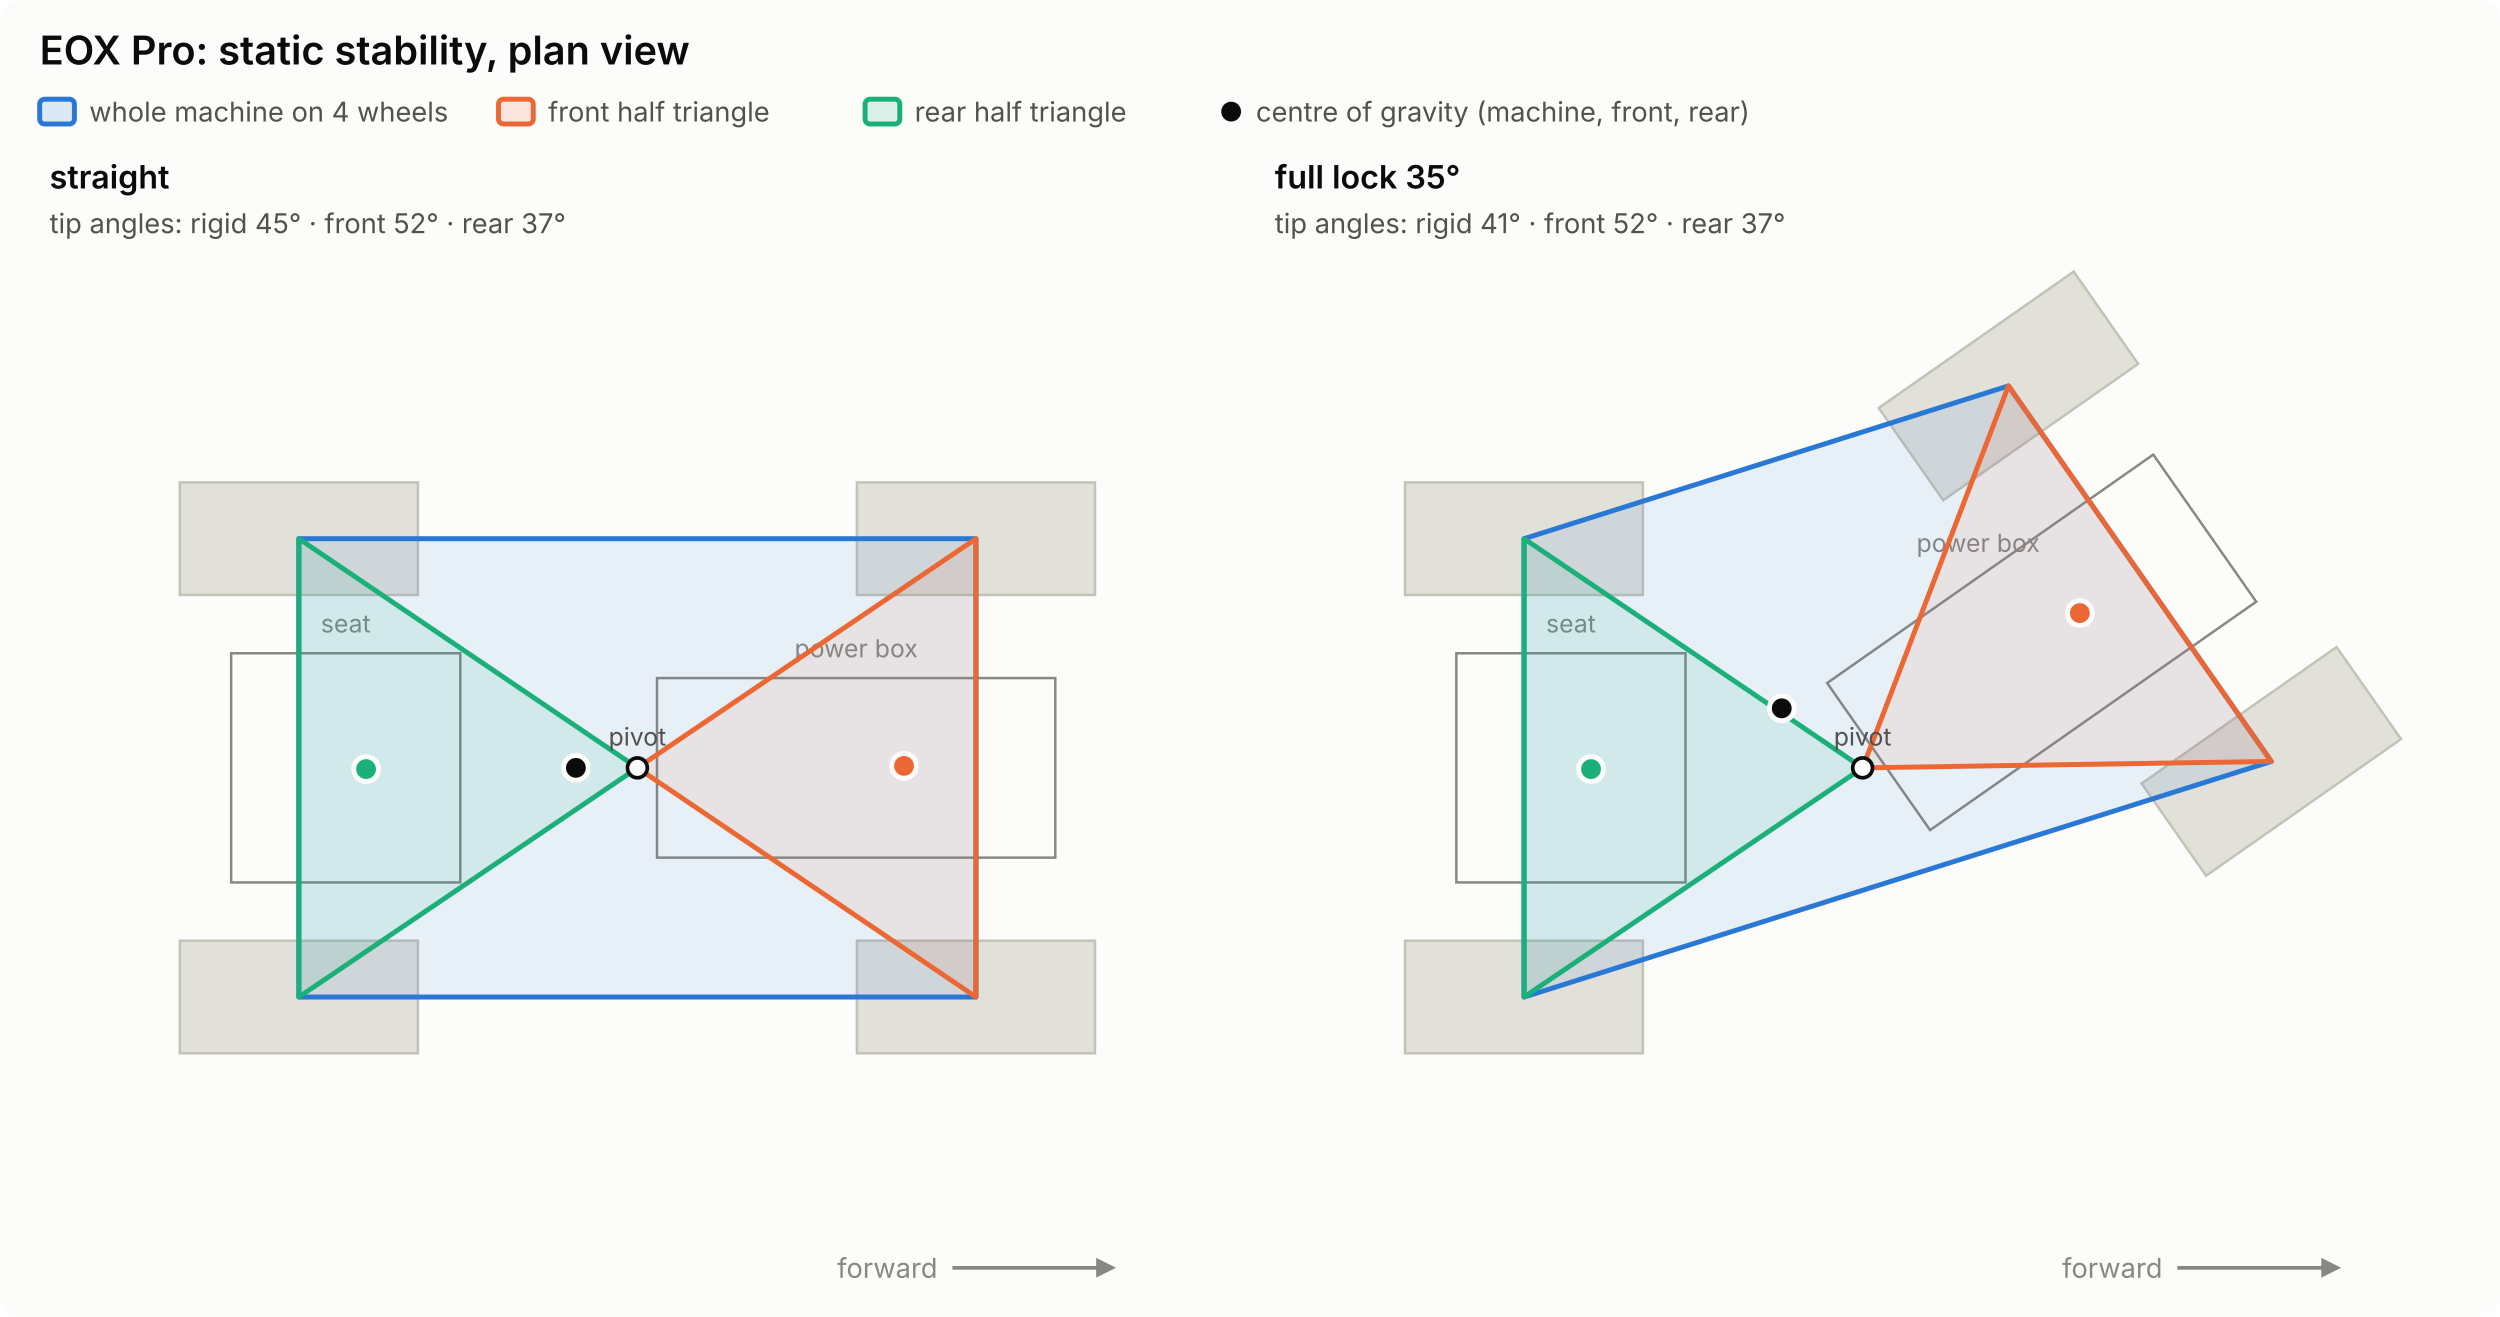
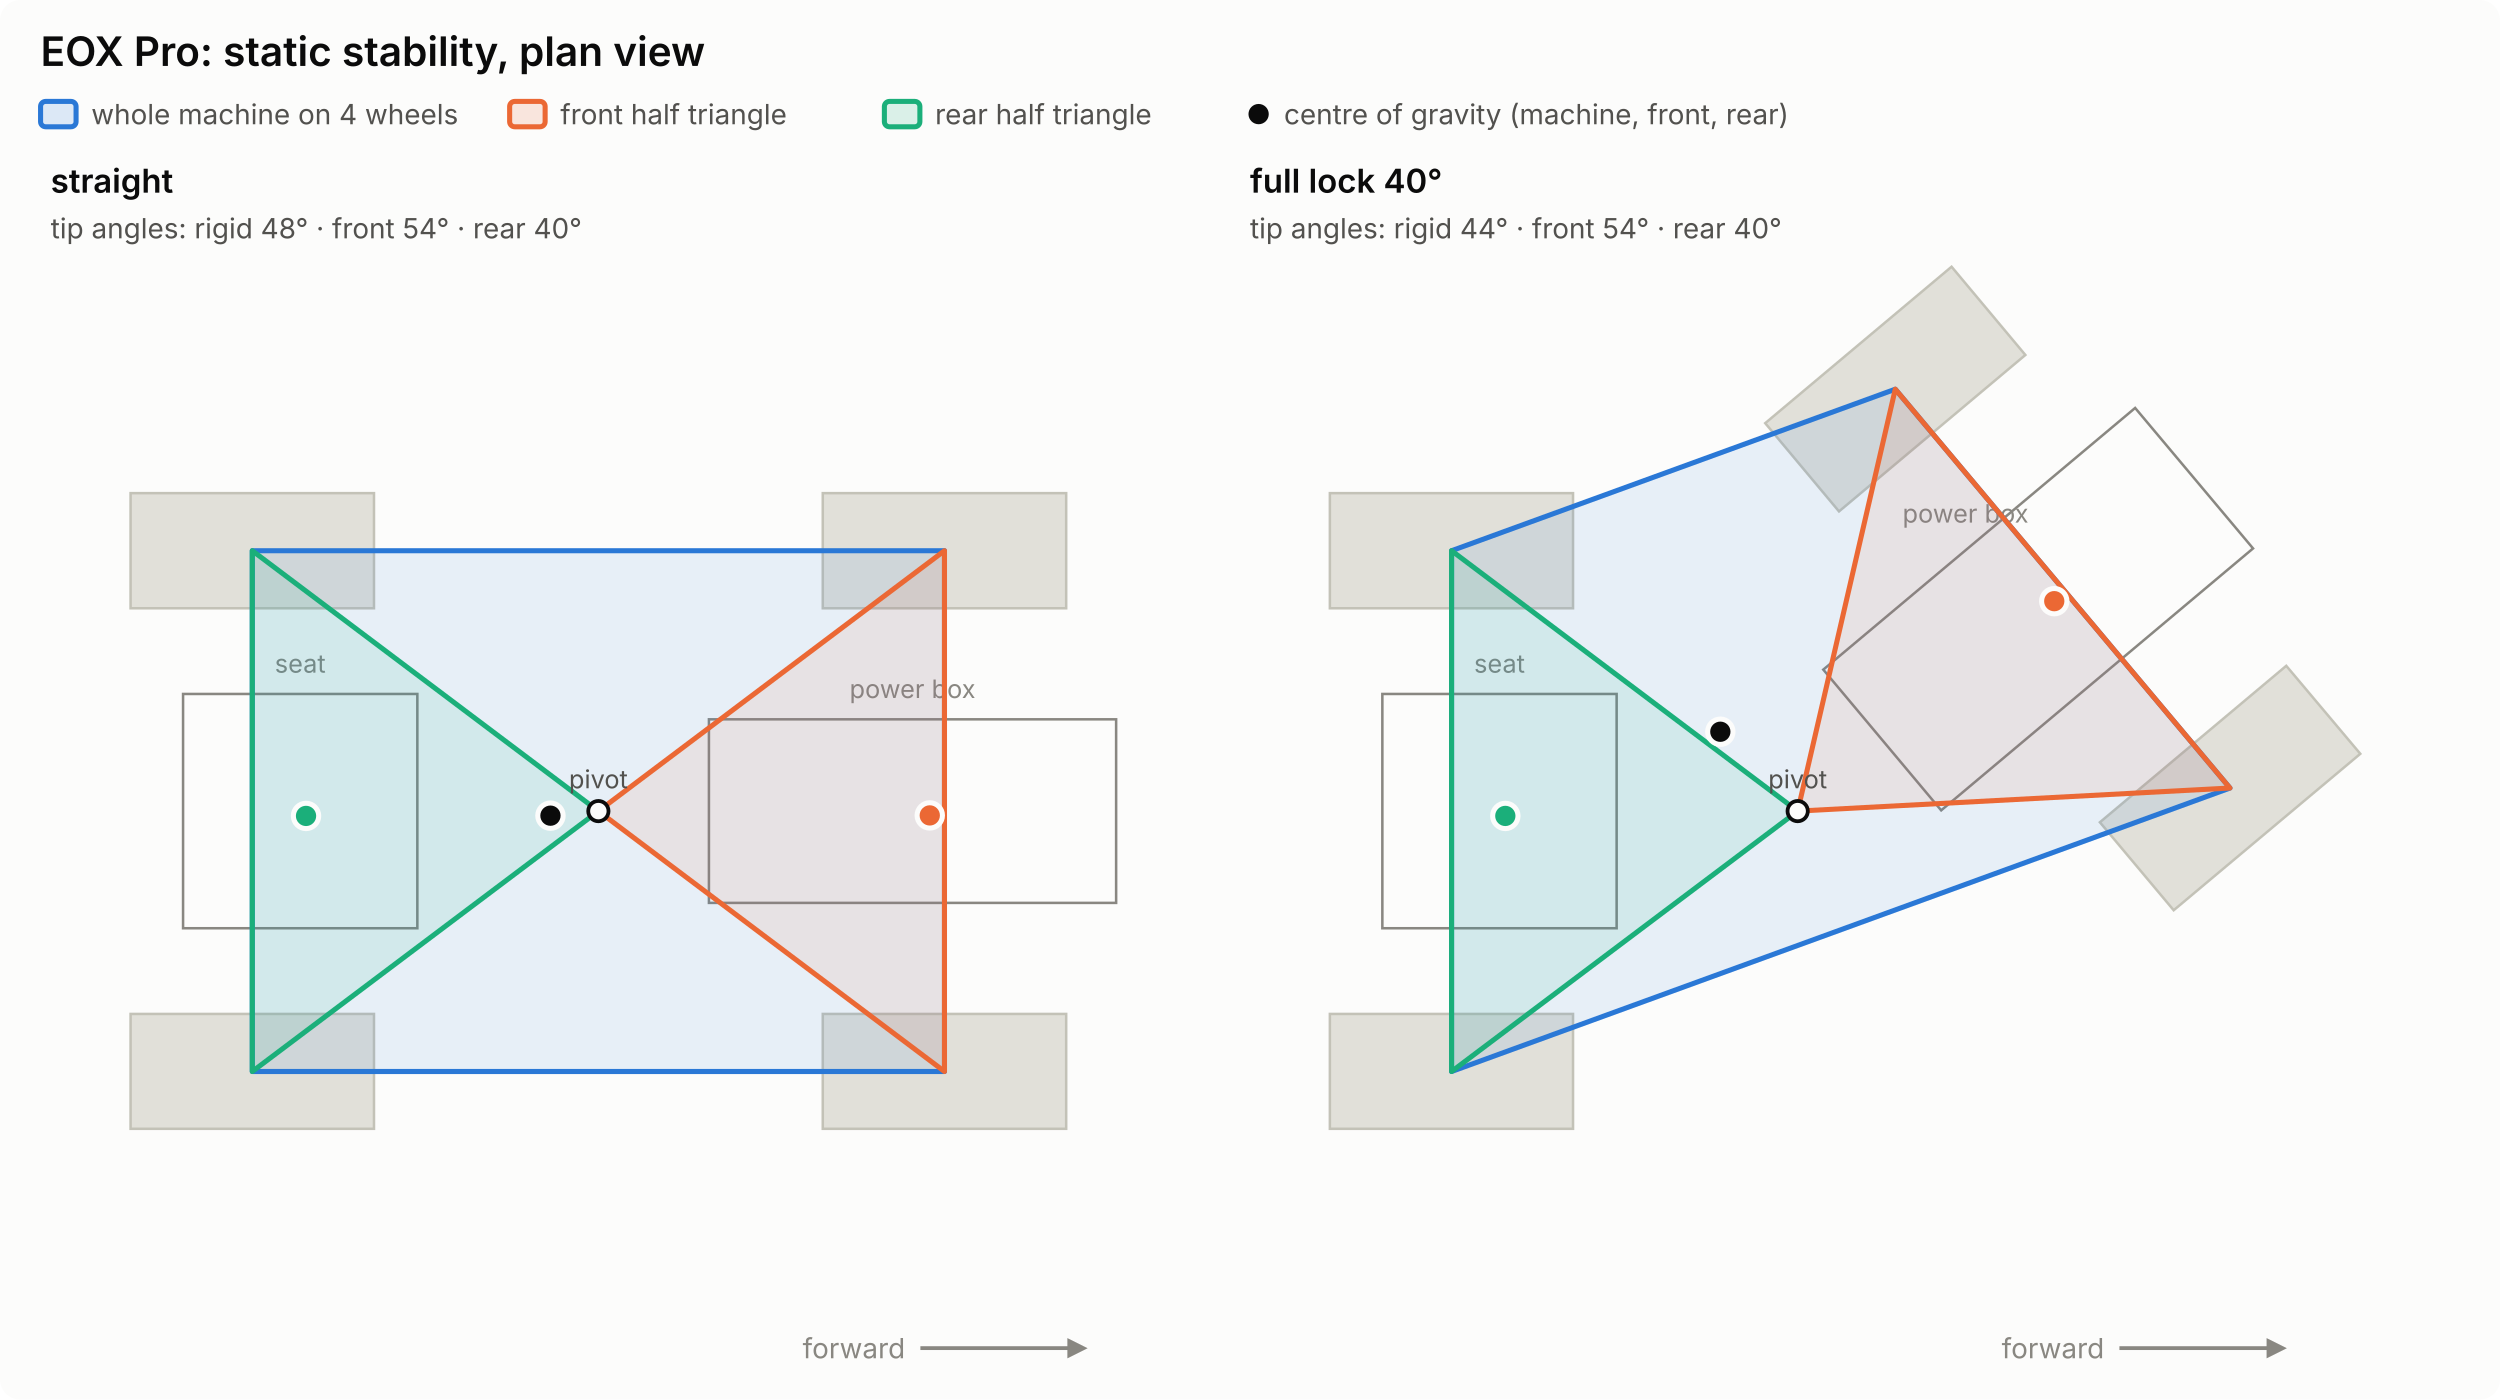
- <svg xmlns="http://www.w3.org/2000/svg" viewBox="0 0 1008 531" width="1008" height="531" role="img" aria-labelledby="t d" font-family="system-ui, -apple-system, &quot;Segoe UI&quot;, sans-serif">
+ <svg xmlns="http://www.w3.org/2000/svg" viewBox="0 0 986 552" width="986" height="552" role="img" aria-labelledby="t d" font-family="system-ui, -apple-system, &quot;Segoe UI&quot;, sans-serif">
  <rect width="100%" height="100%" rx="8" fill="#fcfcfb" />
  <text x="16.0" y="26.0" font-size="16" font-weight="600" fill="#0b0b0b" text-anchor="start">EOX Pro: static stability, plan view</text>
  <rect x="16" y="40" width="14" height="10" rx="2" fill="#2a78d6" fill-opacity="0.15" stroke="#2a78d6" stroke-width="2" />
  <text x="36.0" y="49.0" font-size="11" font-weight="400" fill="#52514e" text-anchor="start">whole machine on 4 wheels</text>
  <rect x="201.0" y="40" width="14" height="10" rx="2" fill="#eb6834" fill-opacity="0.15" stroke="#eb6834" stroke-width="2" />
  <text x="221.0" y="49.0" font-size="11" font-weight="400" fill="#52514e" text-anchor="start">front half triangle</text>
  <rect x="348.8" y="40" width="14" height="10" rx="2" fill="#1baf7a" fill-opacity="0.15" stroke="#1baf7a" stroke-width="2" />
  <text x="368.8" y="49.0" font-size="11" font-weight="400" fill="#52514e" text-anchor="start">rear half triangle</text>
  <circle cx="496.4" cy="45" r="5" fill="#0b0b0b" stroke="#fcfcfb" stroke-width="2" />
  <text x="506.4" y="49.0" font-size="11" font-weight="400" fill="#52514e" text-anchor="start">centre of gravity (machine, front, rear)</text>
  <text x="20.0" y="76.0" font-size="13" font-weight="600" fill="#0b0b0b" text-anchor="start">straight</text>
-   <text x="20.0" y="94.0" font-size="11" font-weight="400" fill="#52514e" text-anchor="start">tip angles: rigid 45° · front 52° · rear 37°</text>
-   <polygon points="345.5,239.9 441.5,239.9 441.5,194.5 345.5,194.5" fill="#e1e0d9" stroke="#c3c2b7" stroke-width="1" />
-   <polygon points="345.5,424.7 441.5,424.7 441.5,379.3 345.5,379.3" fill="#e1e0d9" stroke="#c3c2b7" stroke-width="1" />
-   <polygon points="72.5,239.9 168.5,239.9 168.5,194.5 72.5,194.5" fill="#e1e0d9" stroke="#c3c2b7" stroke-width="1" />
-   <polygon points="72.5,424.7 168.5,424.7 168.5,379.3 72.5,379.3" fill="#e1e0d9" stroke="#c3c2b7" stroke-width="1" />
-   <polygon points="264.9,345.8 425.5,345.8 425.5,273.4 264.9,273.4" fill="none" stroke="#898781" stroke-width="1" />
-   <polygon points="93.2,355.8 185.6,355.8 185.6,263.4 93.2,263.4" fill="none" stroke="#898781" stroke-width="1" />
-   <text x="345.2" y="265.0" font-size="10" font-weight="400" fill="#898781" text-anchor="middle">power box</text>
-   <text x="139.4" y="255.0" font-size="10" font-weight="400" fill="#898781" text-anchor="middle">seat</text>
-   <polygon points="393.5,217.2 393.5,402.0 120.5,402.0 120.5,217.2" fill="#2a78d6" fill-opacity="0.10" stroke="#2a78d6" stroke-width="2" stroke-linejoin="round" />
-   <polygon points="393.5,217.2 393.5,402.0 257.0,309.6" fill="#eb6834" fill-opacity="0.10" stroke="#eb6834" stroke-width="2" stroke-linejoin="round" />
-   <polygon points="120.5,217.2 120.5,402.0 257.0,309.6" fill="#1baf7a" fill-opacity="0.10" stroke="#1baf7a" stroke-width="2" stroke-linejoin="round" />
-   <circle cx="257.0" cy="309.6" r="4" fill="#fcfcfb" stroke="#0b0b0b" stroke-width="1.5" />
-   <text x="257.0" y="300.6" font-size="10" font-weight="400" fill="#52514e" text-anchor="middle">pivot</text>
-   <circle cx="232.2" cy="309.6" r="5" fill="#0b0b0b" stroke="#fcfcfb" stroke-width="2" />
-   <circle cx="364.5" cy="308.8" r="5" fill="#eb6834" stroke="#fcfcfb" stroke-width="2" />
-   <circle cx="147.6" cy="310.1" r="5" fill="#1baf7a" stroke="#fcfcfb" stroke-width="2" />
-   <line x1="384.0" y1="511.2" x2="444.0" y2="511.2" stroke="#898781" stroke-width="1.5" stroke-linecap="butt" />
-   <path d="M449.97,511.16 l-8,-4 v8 Z" fill="#898781" />
-   <text x="378.0" y="515.2" font-size="11" font-weight="400" fill="#898781" text-anchor="end">forward</text>
-   <text x="514.0" y="76.0" font-size="13" font-weight="600" fill="#0b0b0b" text-anchor="start">full lock 35°</text>
-   <text x="514.0" y="94.0" font-size="11" font-weight="400" fill="#52514e" text-anchor="start">tip angles: rigid 41° · front 52° · rear 37°</text>
-   <polygon points="783.5,201.7 862.1,146.7 836.1,109.5 757.5,164.5" fill="#e1e0d9" stroke="#c3c2b7" stroke-width="1" />
-   <polygon points="889.5,353.1 968.1,298.0 942.1,260.9 863.5,315.9" fill="#e1e0d9" stroke="#c3c2b7" stroke-width="1" />
-   <polygon points="566.5,239.9 662.4,239.9 662.4,194.5 566.5,194.5" fill="#e1e0d9" stroke="#c3c2b7" stroke-width="1" />
-   <polygon points="566.5,424.7 662.4,424.7 662.4,379.3 566.5,379.3" fill="#e1e0d9" stroke="#c3c2b7" stroke-width="1" />
-   <polygon points="778.2,334.7 909.7,242.6 868.2,183.3 736.7,275.4" fill="none" stroke="#898781" stroke-width="1" />
-   <polygon points="587.2,355.8 679.6,355.8 679.6,263.4 587.2,263.4" fill="none" stroke="#898781" stroke-width="1" />
-   <text x="797.6" y="222.5" font-size="10" font-weight="400" fill="#898781" text-anchor="middle">power box</text>
-   <text x="633.4" y="255.0" font-size="10" font-weight="400" fill="#898781" text-anchor="middle">seat</text>
-   <polygon points="809.8,155.6 915.8,307.0 614.5,402.0 614.5,217.2" fill="#2a78d6" fill-opacity="0.10" stroke="#2a78d6" stroke-width="2" stroke-linejoin="round" />
-   <polygon points="809.8,155.6 915.8,307.0 751.0,309.6" fill="#eb6834" fill-opacity="0.10" stroke="#eb6834" stroke-width="2" stroke-linejoin="round" />
-   <polygon points="614.5,217.2 614.5,402.0 751.0,309.6" fill="#1baf7a" fill-opacity="0.10" stroke="#1baf7a" stroke-width="2" stroke-linejoin="round" />
-   <circle cx="751.0" cy="309.6" r="4" fill="#fcfcfb" stroke="#0b0b0b" stroke-width="1.5" />
-   <text x="751.0" y="300.6" font-size="10" font-weight="400" fill="#52514e" text-anchor="middle">pivot</text>
-   <circle cx="718.4" cy="285.6" r="5" fill="#0b0b0b" stroke="#fcfcfb" stroke-width="2" />
-   <circle cx="838.6" cy="247.2" r="5" fill="#eb6834" stroke="#fcfcfb" stroke-width="2" />
-   <circle cx="641.5" cy="310.1" r="5" fill="#1baf7a" stroke="#fcfcfb" stroke-width="2" />
-   <line x1="877.9" y1="511.2" x2="937.9" y2="511.2" stroke="#898781" stroke-width="1.5" stroke-linecap="butt" />
-   <path d="M943.94,511.16 l-8,-4 v8 Z" fill="#898781" />
-   <text x="871.9" y="515.2" font-size="11" font-weight="400" fill="#898781" text-anchor="end">forward</text>
+   <text x="20.0" y="94.0" font-size="11" font-weight="400" fill="#52514e" text-anchor="start">tip angles: rigid 48° · front 54° · rear 40°</text>
+   <polygon points="51.5,239.9 147.5,239.9 147.5,194.5 51.5,194.5" fill="#e1e0d9" stroke="#c3c2b7" stroke-width="1" />
+   <polygon points="51.5,445.2 147.5,445.2 147.5,399.9 51.5,399.9" fill="#e1e0d9" stroke="#c3c2b7" stroke-width="1" />
+   <polygon points="324.5,239.9 420.5,239.9 420.5,194.5 324.5,194.5" fill="#e1e0d9" stroke="#c3c2b7" stroke-width="1" />
+   <polygon points="324.5,445.2 420.5,445.2 420.5,399.9 324.5,399.9" fill="#e1e0d9" stroke="#c3c2b7" stroke-width="1" />
+   <polygon points="279.6,356.1 440.2,356.1 440.2,283.7 279.6,283.7" fill="none" stroke="#898781" stroke-width="1" />
+   <text x="359.9" y="275.3" font-size="10" font-weight="400" fill="#898781" text-anchor="middle">power box</text>
+   <polygon points="72.2,366.1 164.6,366.1 164.6,273.7 72.2,273.7" fill="none" stroke="#898781" stroke-width="1" />
+   <text x="118.4" y="265.3" font-size="10" font-weight="400" fill="#898781" text-anchor="middle">seat</text>
+   <polygon points="372.5,217.2 372.5,422.6 99.5,422.6 99.5,217.2" fill="#2a78d6" fill-opacity="0.10" stroke="#2a78d6" stroke-width="2" stroke-linejoin="round" />
+   <polygon points="372.5,217.2 372.5,422.6 236.0,319.9" fill="#eb6834" fill-opacity="0.10" stroke="#eb6834" stroke-width="2" stroke-linejoin="round" />
+   <polygon points="99.5,217.2 99.5,422.6 236.0,319.9" fill="#1baf7a" fill-opacity="0.10" stroke="#1baf7a" stroke-width="2" stroke-linejoin="round" />
+   <circle cx="236.0" cy="319.9" r="4" fill="#fcfcfb" stroke="#0b0b0b" stroke-width="1.5" />
+   <text x="236.0" y="310.9" font-size="10" font-weight="400" fill="#52514e" text-anchor="middle">pivot</text>
+   <circle cx="217.1" cy="321.7" r="5" fill="#0b0b0b" stroke="#fcfcfb" stroke-width="2" />
+   <circle cx="366.7" cy="321.6" r="5" fill="#eb6834" stroke="#fcfcfb" stroke-width="2" />
+   <circle cx="120.7" cy="321.8" r="5" fill="#1baf7a" stroke="#fcfcfb" stroke-width="2" />
+   <line x1="363.0" y1="531.7" x2="423.0" y2="531.7" stroke="#898781" stroke-width="1.5" stroke-linecap="butt" />
+   <path d="M428.97,531.74 l-8,-4 v8 Z" fill="#898781" />
+   <text x="357.0" y="535.7" font-size="11" font-weight="400" fill="#898781" text-anchor="end">forward</text>
+   <text x="493.0" y="76.0" font-size="13" font-weight="600" fill="#0b0b0b" text-anchor="start">full lock 40°</text>
+   <text x="493.0" y="94.0" font-size="11" font-weight="400" fill="#52514e" text-anchor="start">tip angles: rigid 44° · front 54° · rear 40°</text>
+   <polygon points="524.5,239.9 620.4,239.9 620.4,194.5 524.5,194.5" fill="#e1e0d9" stroke="#c3c2b7" stroke-width="1" />
+   <polygon points="524.5,445.2 620.4,445.2 620.4,399.9 524.5,399.9" fill="#e1e0d9" stroke="#c3c2b7" stroke-width="1" />
+   <polygon points="725.3,201.7 798.8,140.0 769.7,105.2 696.2,166.9" fill="#e1e0d9" stroke="#c3c2b7" stroke-width="1" />
+   <polygon points="857.3,359.0 930.9,297.3 901.7,262.6 828.2,324.3" fill="#e1e0d9" stroke="#c3c2b7" stroke-width="1" />
+   <polygon points="765.6,319.6 888.6,216.3 842.1,160.9 719.1,264.1" fill="none" stroke="#898781" stroke-width="1" />
+   <text x="775.2" y="206.1" font-size="10" font-weight="400" fill="#898781" text-anchor="middle">power box</text>
+   <polygon points="545.2,366.1 637.6,366.1 637.6,273.7 545.2,273.7" fill="none" stroke="#898781" stroke-width="1" />
+   <text x="591.4" y="265.3" font-size="10" font-weight="400" fill="#898781" text-anchor="middle">seat</text>
+   <polygon points="747.5,153.5 879.5,310.8 572.5,422.6 572.5,217.2" fill="#2a78d6" fill-opacity="0.10" stroke="#2a78d6" stroke-width="2" stroke-linejoin="round" />
+   <polygon points="747.5,153.5 879.5,310.8 709.0,319.9" fill="#eb6834" fill-opacity="0.10" stroke="#eb6834" stroke-width="2" stroke-linejoin="round" />
+   <polygon points="572.5,217.2 572.5,422.6 709.0,319.9" fill="#1baf7a" fill-opacity="0.10" stroke="#1baf7a" stroke-width="2" stroke-linejoin="round" />
+   <circle cx="709.0" cy="319.9" r="4" fill="#fcfcfb" stroke="#0b0b0b" stroke-width="1.5" />
+   <text x="709.0" y="310.9" font-size="10" font-weight="400" fill="#52514e" text-anchor="middle">pivot</text>
+   <circle cx="678.5" cy="288.6" r="5" fill="#0b0b0b" stroke="#fcfcfb" stroke-width="2" />
+   <circle cx="810.2" cy="237.1" r="5" fill="#eb6834" stroke="#fcfcfb" stroke-width="2" />
+   <circle cx="593.7" cy="321.8" r="5" fill="#1baf7a" stroke="#fcfcfb" stroke-width="2" />
+   <line x1="835.9" y1="531.7" x2="895.9" y2="531.7" stroke="#898781" stroke-width="1.5" stroke-linecap="butt" />
+   <path d="M901.94,531.74 l-8,-4 v8 Z" fill="#898781" />
+   <text x="829.9" y="535.7" font-size="11" font-weight="400" fill="#898781" text-anchor="end">forward</text>
</svg>
